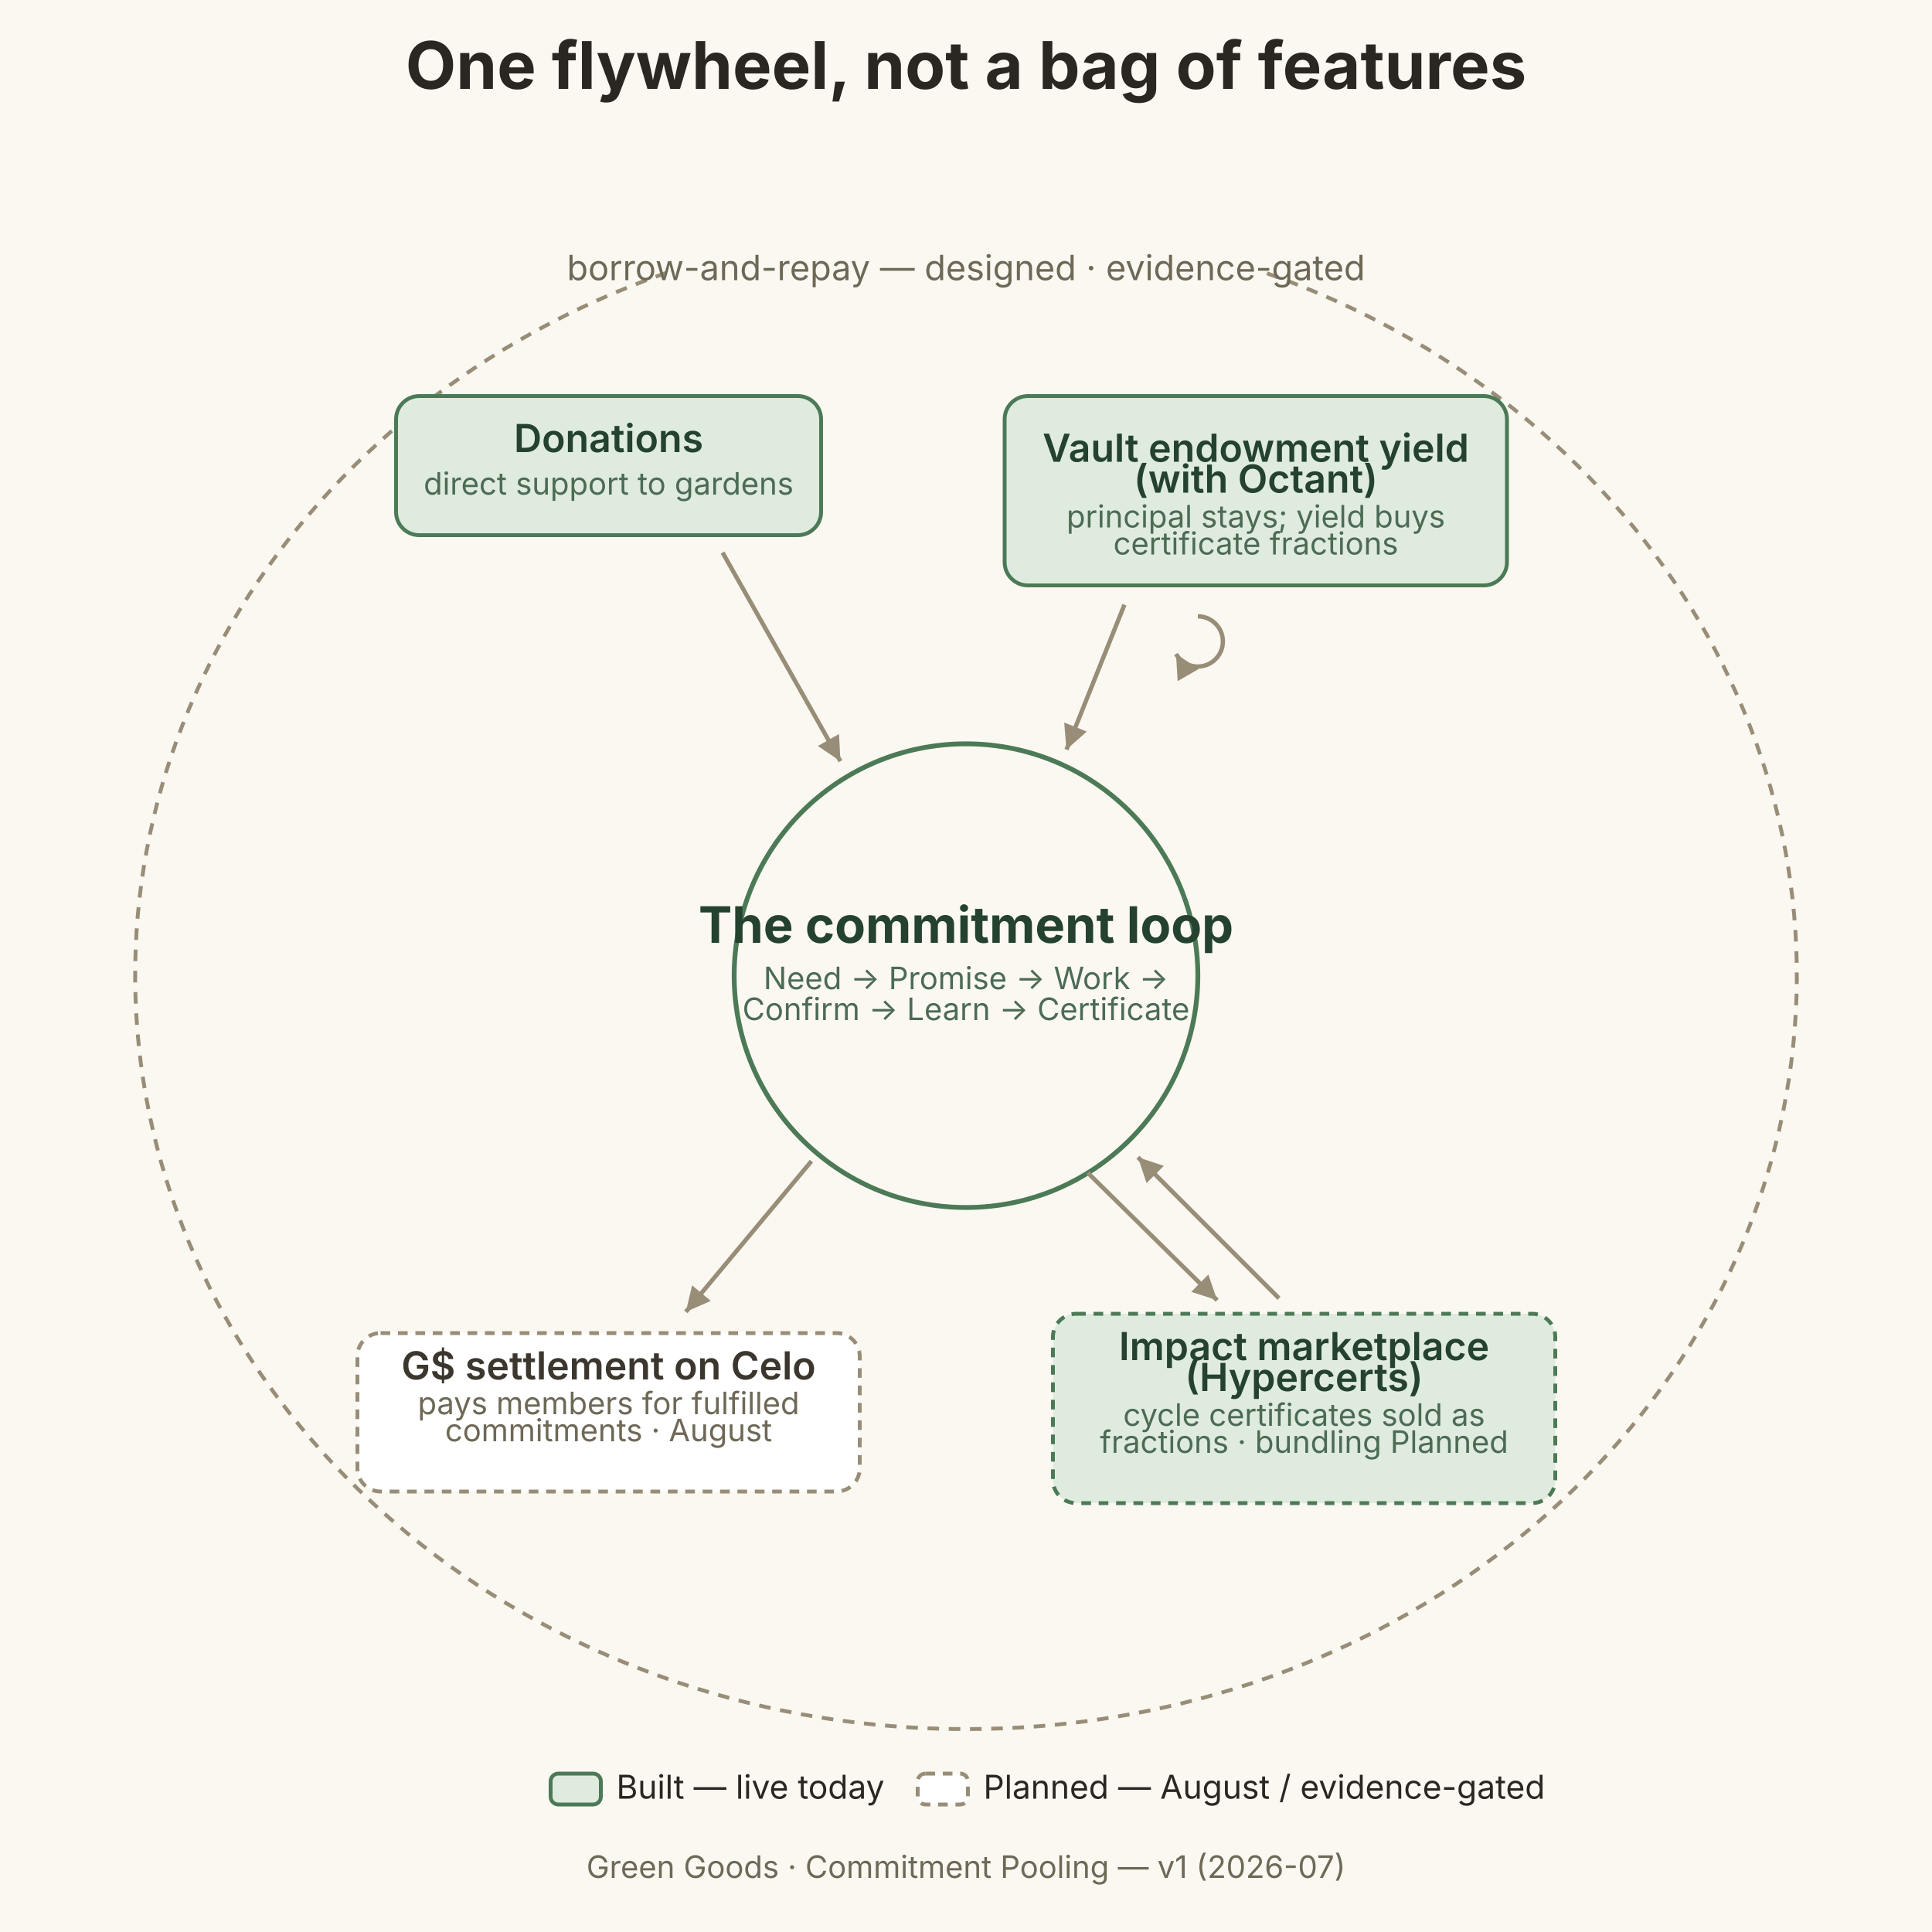
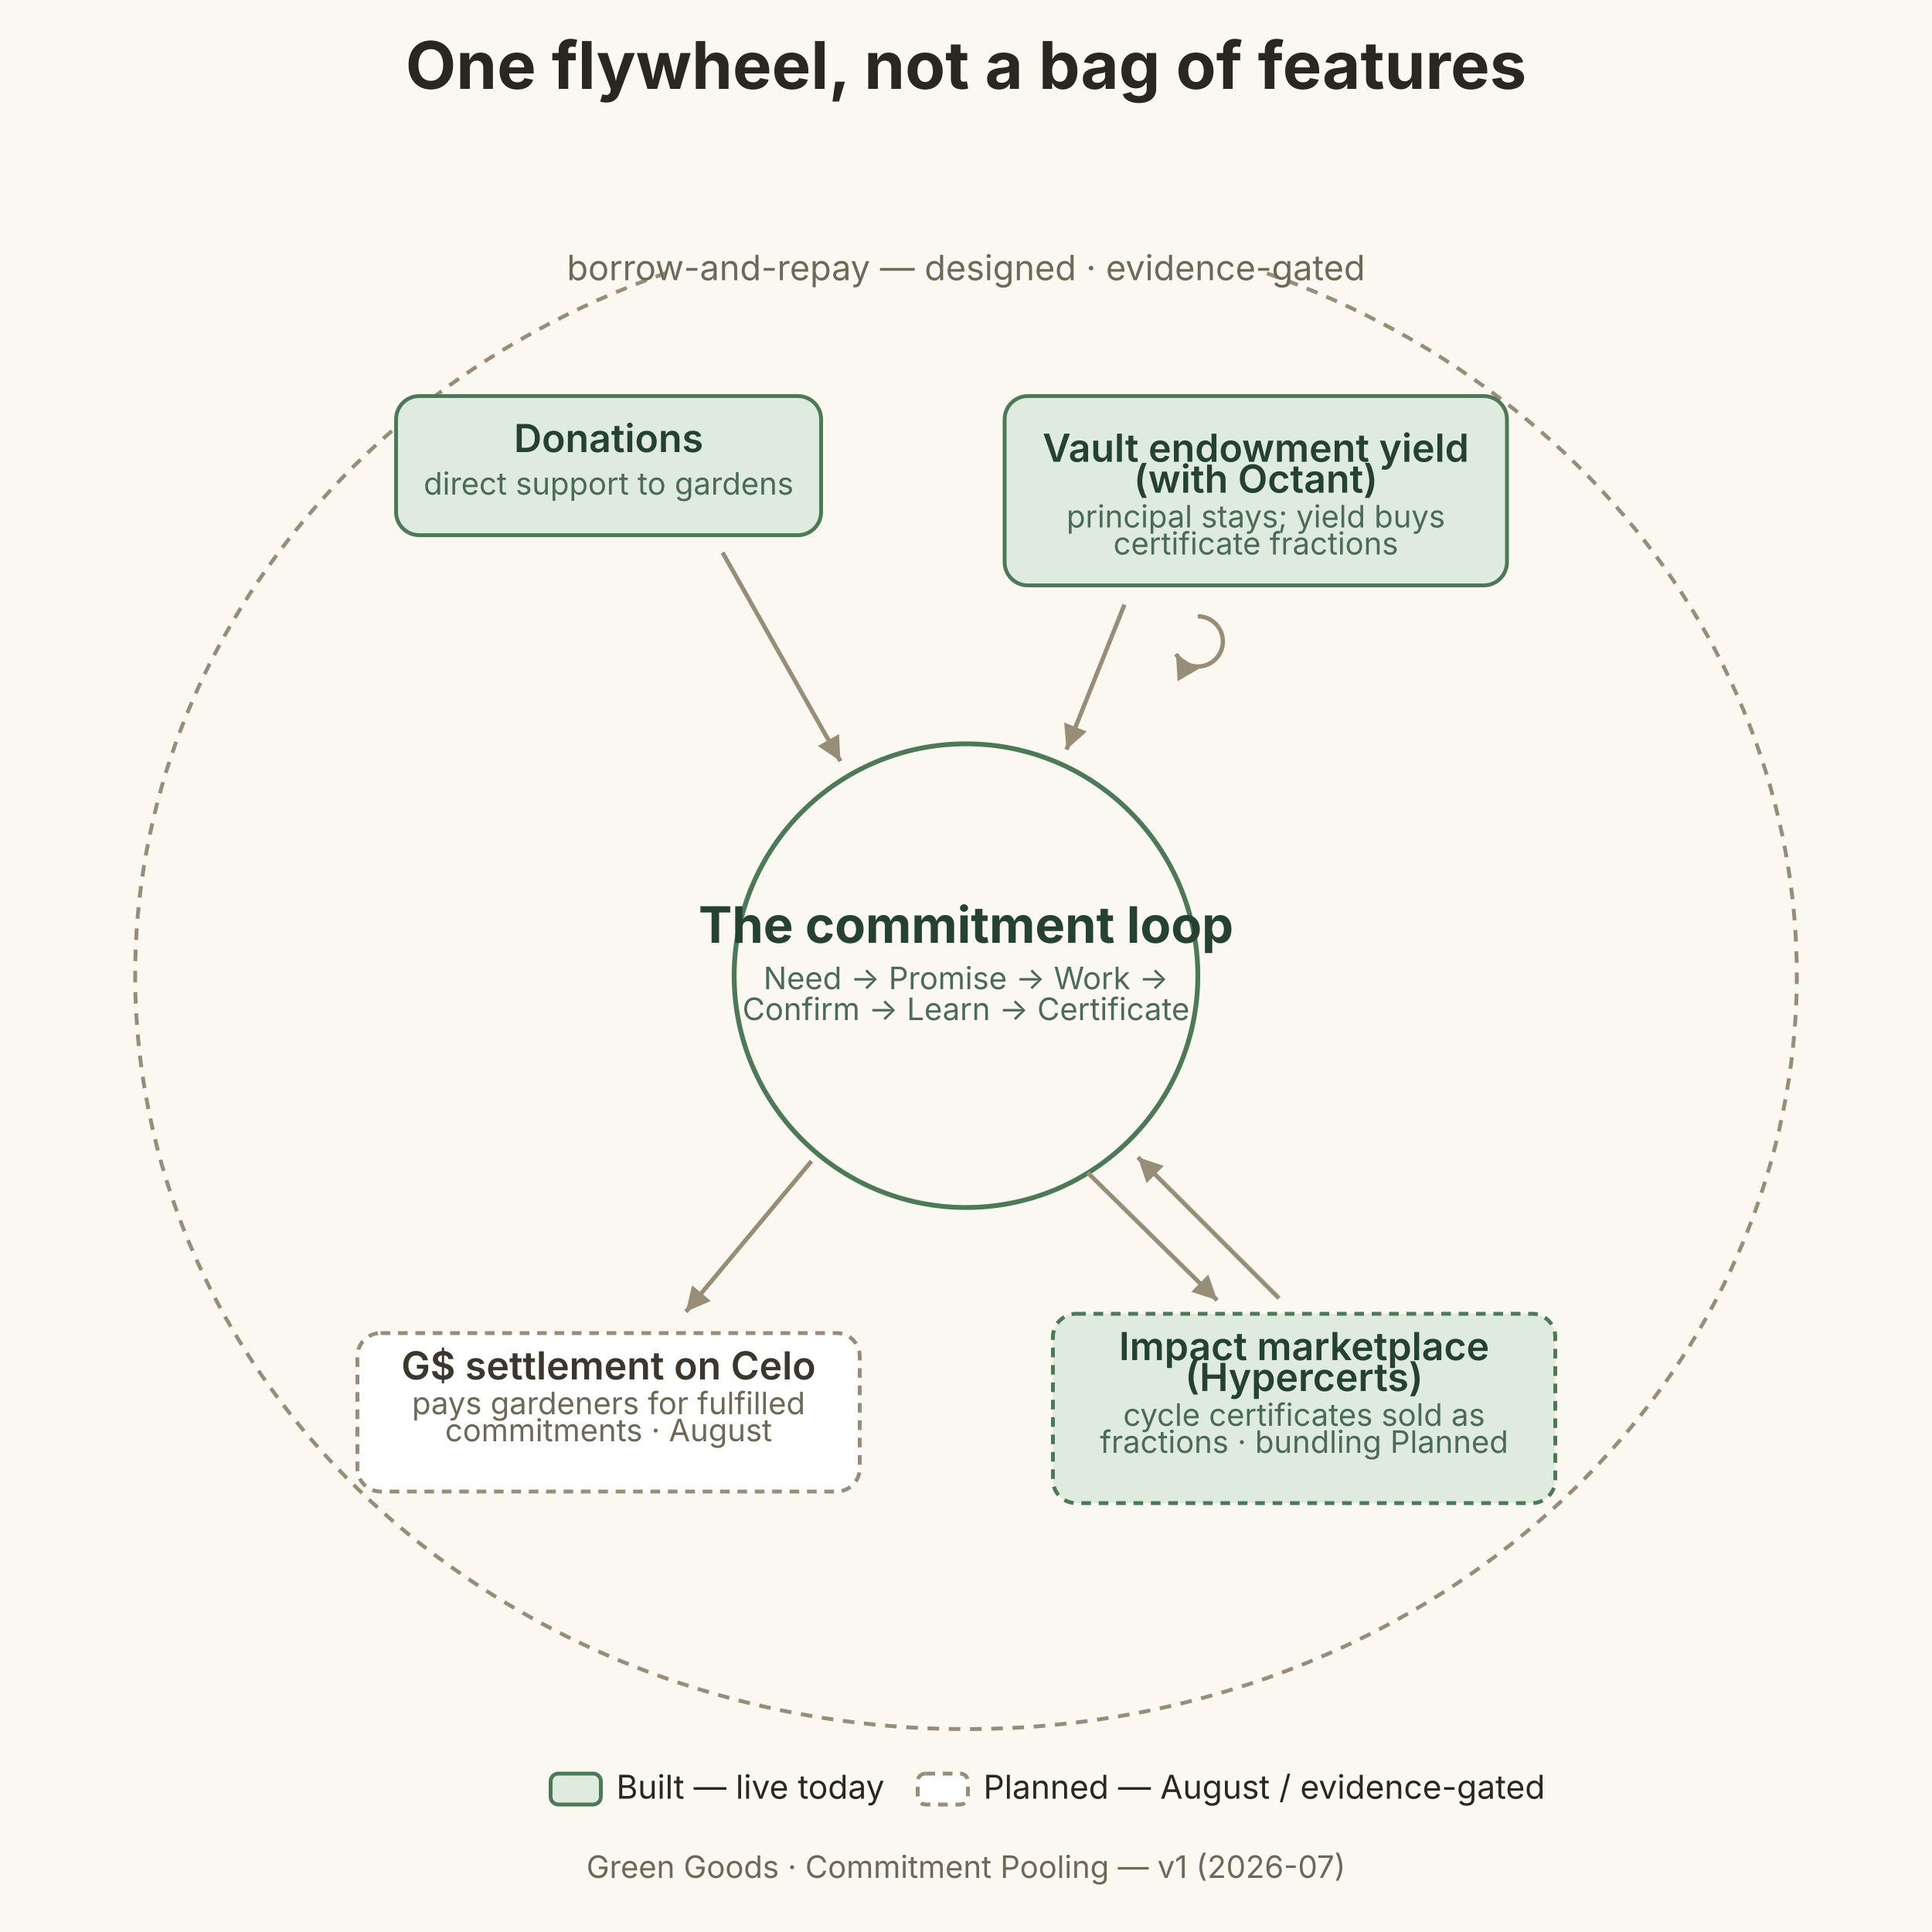
<svg xmlns="http://www.w3.org/2000/svg" width="2000" height="2000" viewBox="0 0 1000 1000" font-family="Inter, 'Helvetica Neue', Arial, sans-serif" role="img" aria-labelledby="flywheel-title flywheel-desc">
  <defs>
    <marker id="flywheel-arrow" viewBox="0 0 10 10" refX="8" refY="5" markerWidth="7" markerHeight="7" orient="auto-start-reverse">
      <path d="M 0 1 L 8 5 L 0 9 Z" fill="#988D77" />
    </marker>
  </defs>
  <rect x="0" y="0" width="1000" height="1000" fill="#FBF8F2" />
  <text x="500" y="46" text-anchor="middle" font-size="34" font-weight="700" fill="#2A2722">One flywheel, not a bag of features</text>
  <path d="M 345 141.2 A 430 390 0 1 0 655 141.2" fill="none" stroke="#988D77" stroke-width="2" stroke-dasharray="6 5" />
  <text x="500" y="145" text-anchor="middle" font-size="18" fill="#6E6857">borrow-and-repay — designed · evidence-gated</text>
  <circle cx="500" cy="505" r="120" fill="none" stroke="#4C7A57" stroke-width="2.5" />
  <text x="500" y="488" text-anchor="middle" font-size="26" font-weight="700" fill="#24422E">The commitment loop</text>
  <text x="500" y="512" text-anchor="middle" font-size="16" fill="#4C6B54">Need → Promise → Work →</text>
  <text x="500" y="528" text-anchor="middle" font-size="16" fill="#4C6B54">Confirm → Learn → Certificate</text>
  <g fill="none" stroke="#988D77" stroke-width="2.25" marker-end="url(#flywheel-arrow)">
    <path d="M 374 286 L 435 394" />
    <path d="M 582 313 L 552 388" />
    <path d="M 620 319 A 13 13 0 1 1 608.7 338.5" />
    <path d="M 563 607 L 630 673" />
    <path d="M 662 672 L 589 599" />
    <path d="M 420 601 L 355 679" />
  </g>
  <g>
    <rect x="205" y="205" width="220" height="72" rx="12" fill="#DFEBDE" stroke="#4C7A57" stroke-width="2" />
    <text x="315" y="234" text-anchor="middle" font-size="20" font-weight="600" fill="#24422E">Donations</text>
    <text x="315" y="256" text-anchor="middle" font-size="16" fill="#4C6B54">direct support to gardens</text>
  </g>
  <g>
    <rect x="520" y="205" width="260" height="98" rx="12" fill="#DFEBDE" stroke="#4C7A57" stroke-width="2" />
    <text x="650" y="239" text-anchor="middle" font-size="20" font-weight="600" fill="#24422E">Vault endowment yield</text>
    <text x="650" y="255" text-anchor="middle" font-size="20" font-weight="600" fill="#24422E">(with Octant)</text>
    <text x="650" y="273" text-anchor="middle" font-size="16" fill="#4C6B54">principal stays; yield buys</text>
    <text x="650" y="287" text-anchor="middle" font-size="16" fill="#4C6B54">certificate fractions</text>
  </g>
  <g>
    <rect x="545" y="680" width="260" height="98" rx="12" fill="#DFEBDE" stroke="#4C7A57" stroke-width="2" stroke-dasharray="5 4" />
    <text x="675" y="704" text-anchor="middle" font-size="20" font-weight="600" fill="#24422E">Impact marketplace</text>
    <text x="675" y="720" text-anchor="middle" font-size="20" font-weight="600" fill="#24422E">(Hypercerts)</text>
    <text x="675" y="738" text-anchor="middle" font-size="16" fill="#4C6B54">cycle certificates sold as</text>
    <text x="675" y="752" text-anchor="middle" font-size="16" fill="#4C6B54">fractions · bundling Planned</text>
  </g>
  <g>
    <rect x="185" y="690" width="260" height="82" rx="12" fill="#FFFFFF" stroke="#988D77" stroke-width="2" stroke-dasharray="5 4" />
    <text x="315" y="714" text-anchor="middle" font-size="20" font-weight="600" fill="#3B372E">G$ settlement on Celo</text>
-     <text x="315" y="732" text-anchor="middle" font-size="16" fill="#6E6857">pays members for fulfilled</text>
+     <text x="315" y="732" text-anchor="middle" font-size="16" fill="#6E6857">pays gardeners for fulfilled</text>
    <text x="315" y="746" text-anchor="middle" font-size="16" fill="#6E6857">commitments · August</text>
  </g>
  <g>
    <rect x="285" y="918" width="26" height="16" rx="4" fill="#DFEBDE" stroke="#4C7A57" stroke-width="2" />
    <text x="319" y="931" font-size="17" fill="#2A2722">Built — live today</text>
    <rect x="475" y="918" width="26" height="16" rx="4" fill="#FFFFFF" stroke="#988D77" stroke-width="2" stroke-dasharray="5 4" />
    <text x="509" y="931" font-size="17" fill="#2A2722">Planned — August / evidence-gated</text>
  </g>
  <text x="500" y="972" text-anchor="middle" font-size="16" fill="#6E6857">Green Goods · Commitment Pooling — v1 (2026-07)</text>
</svg>
